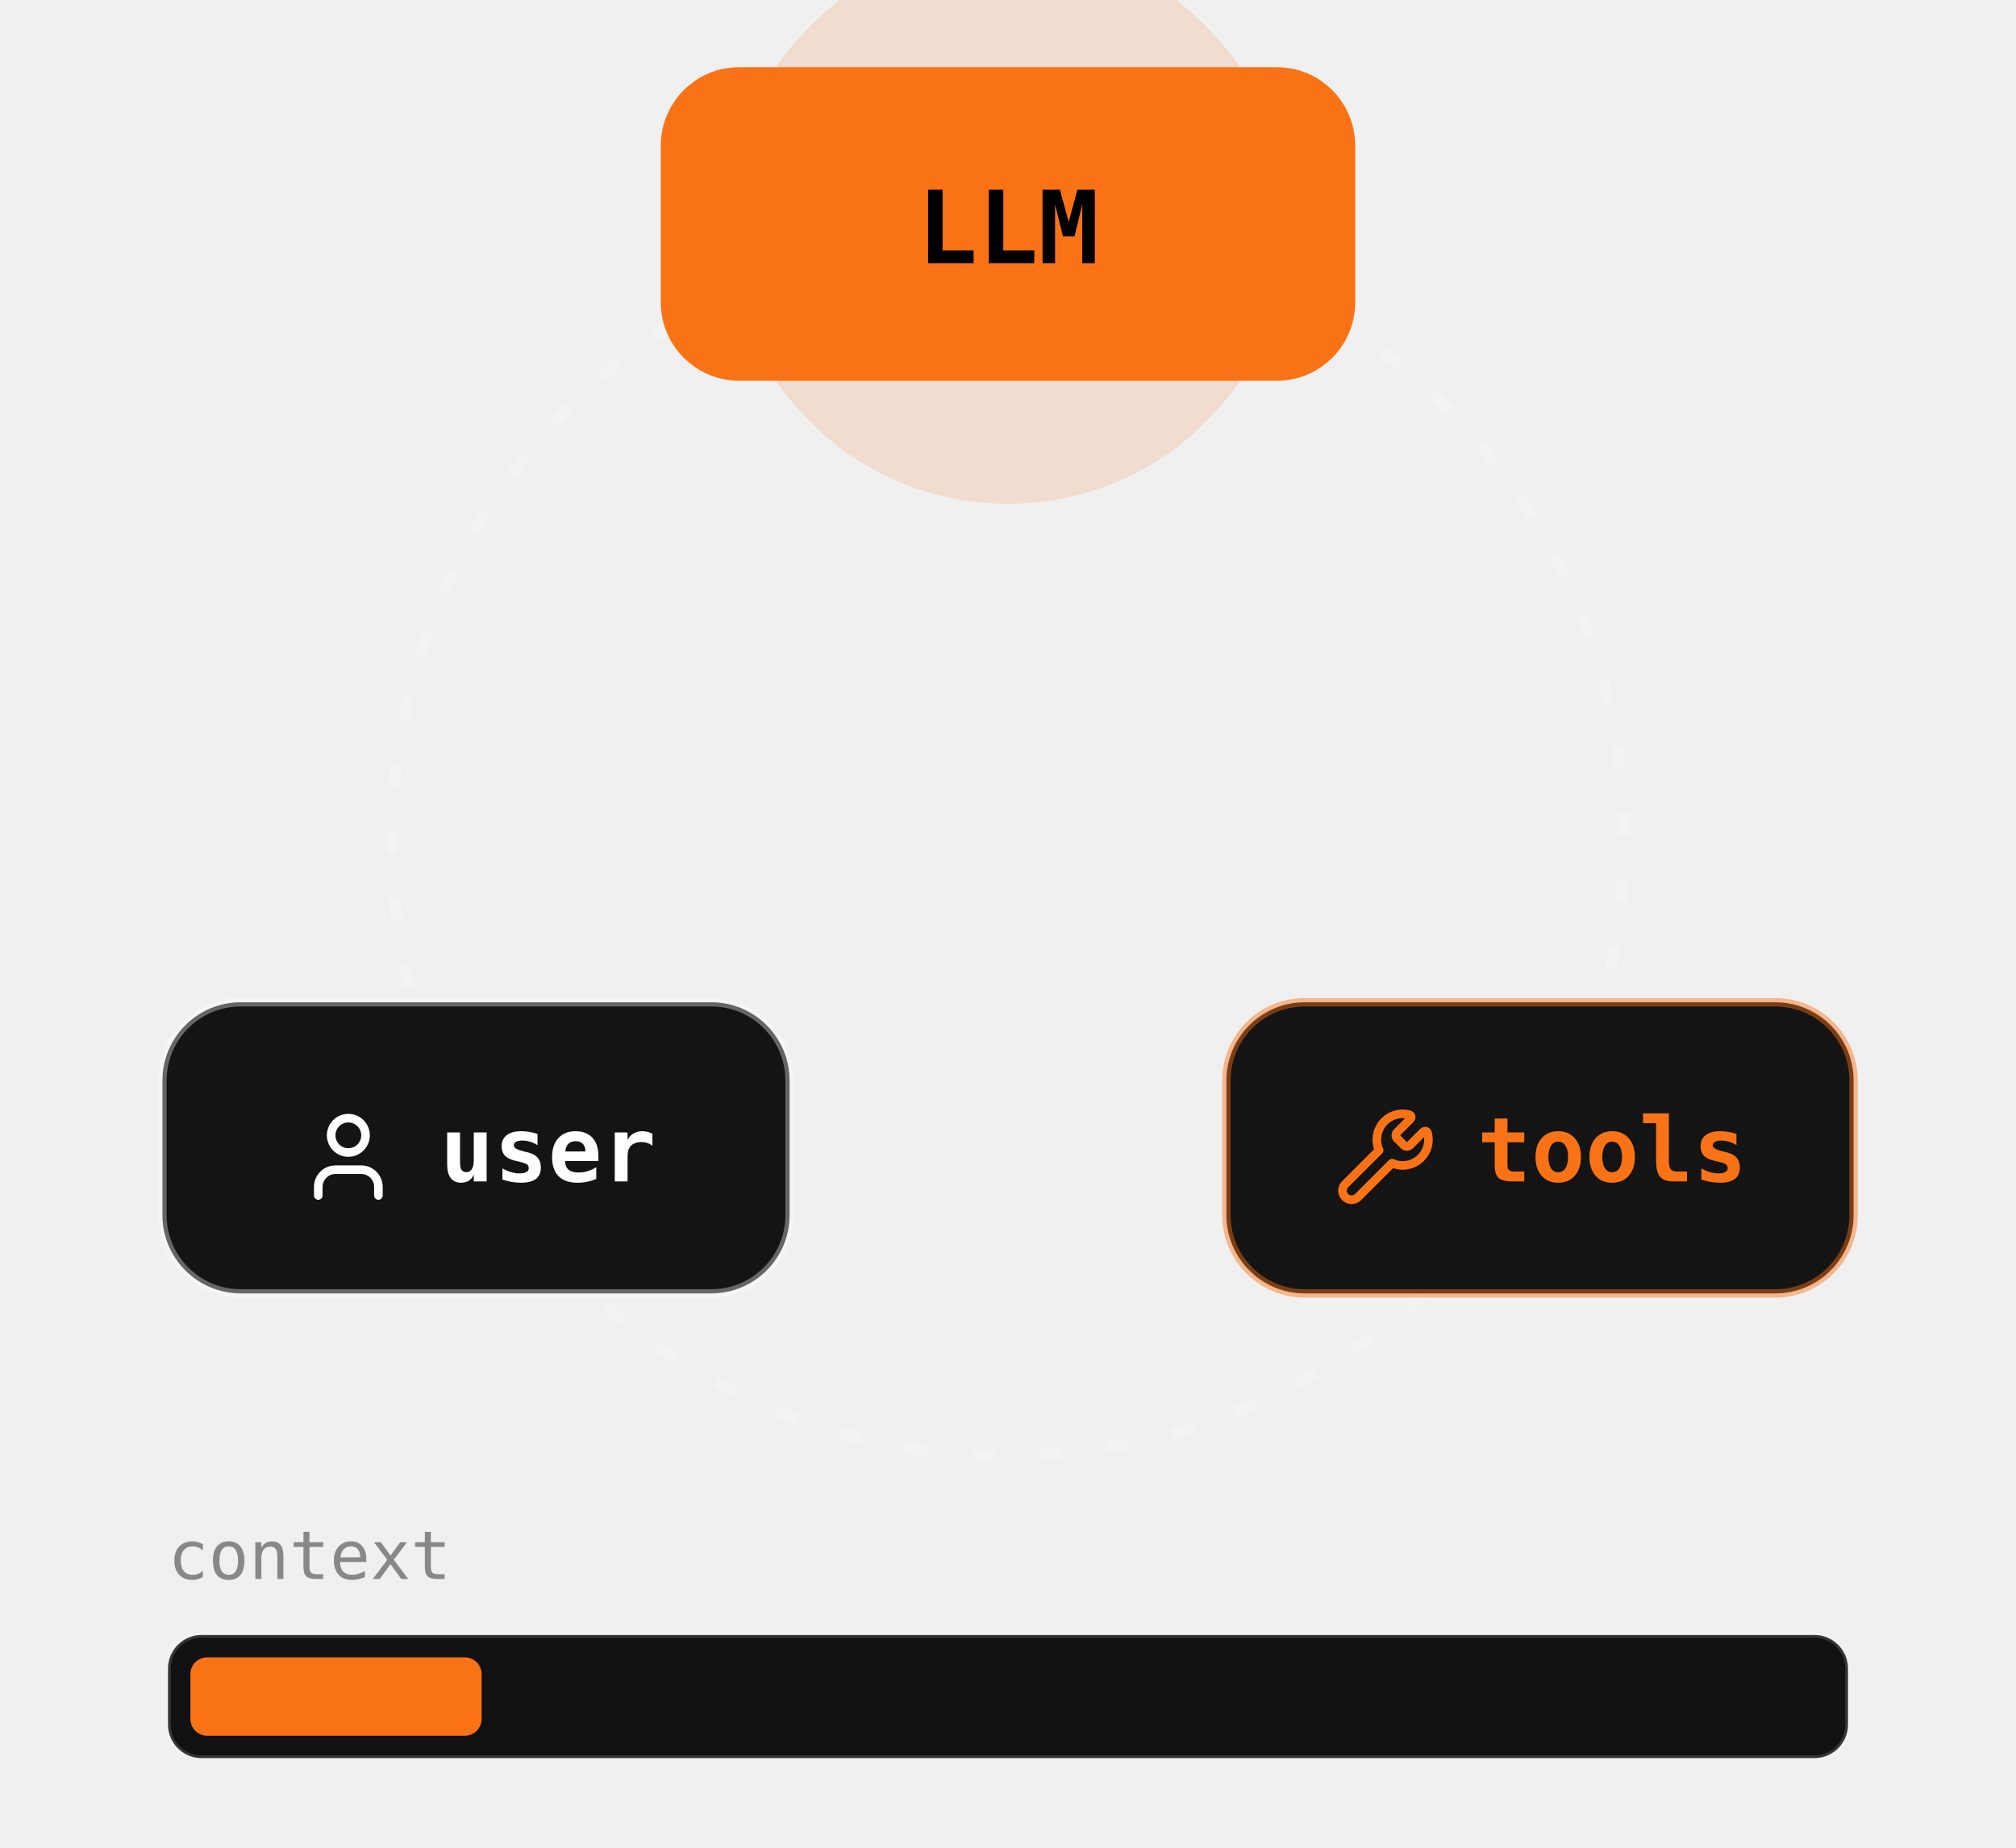
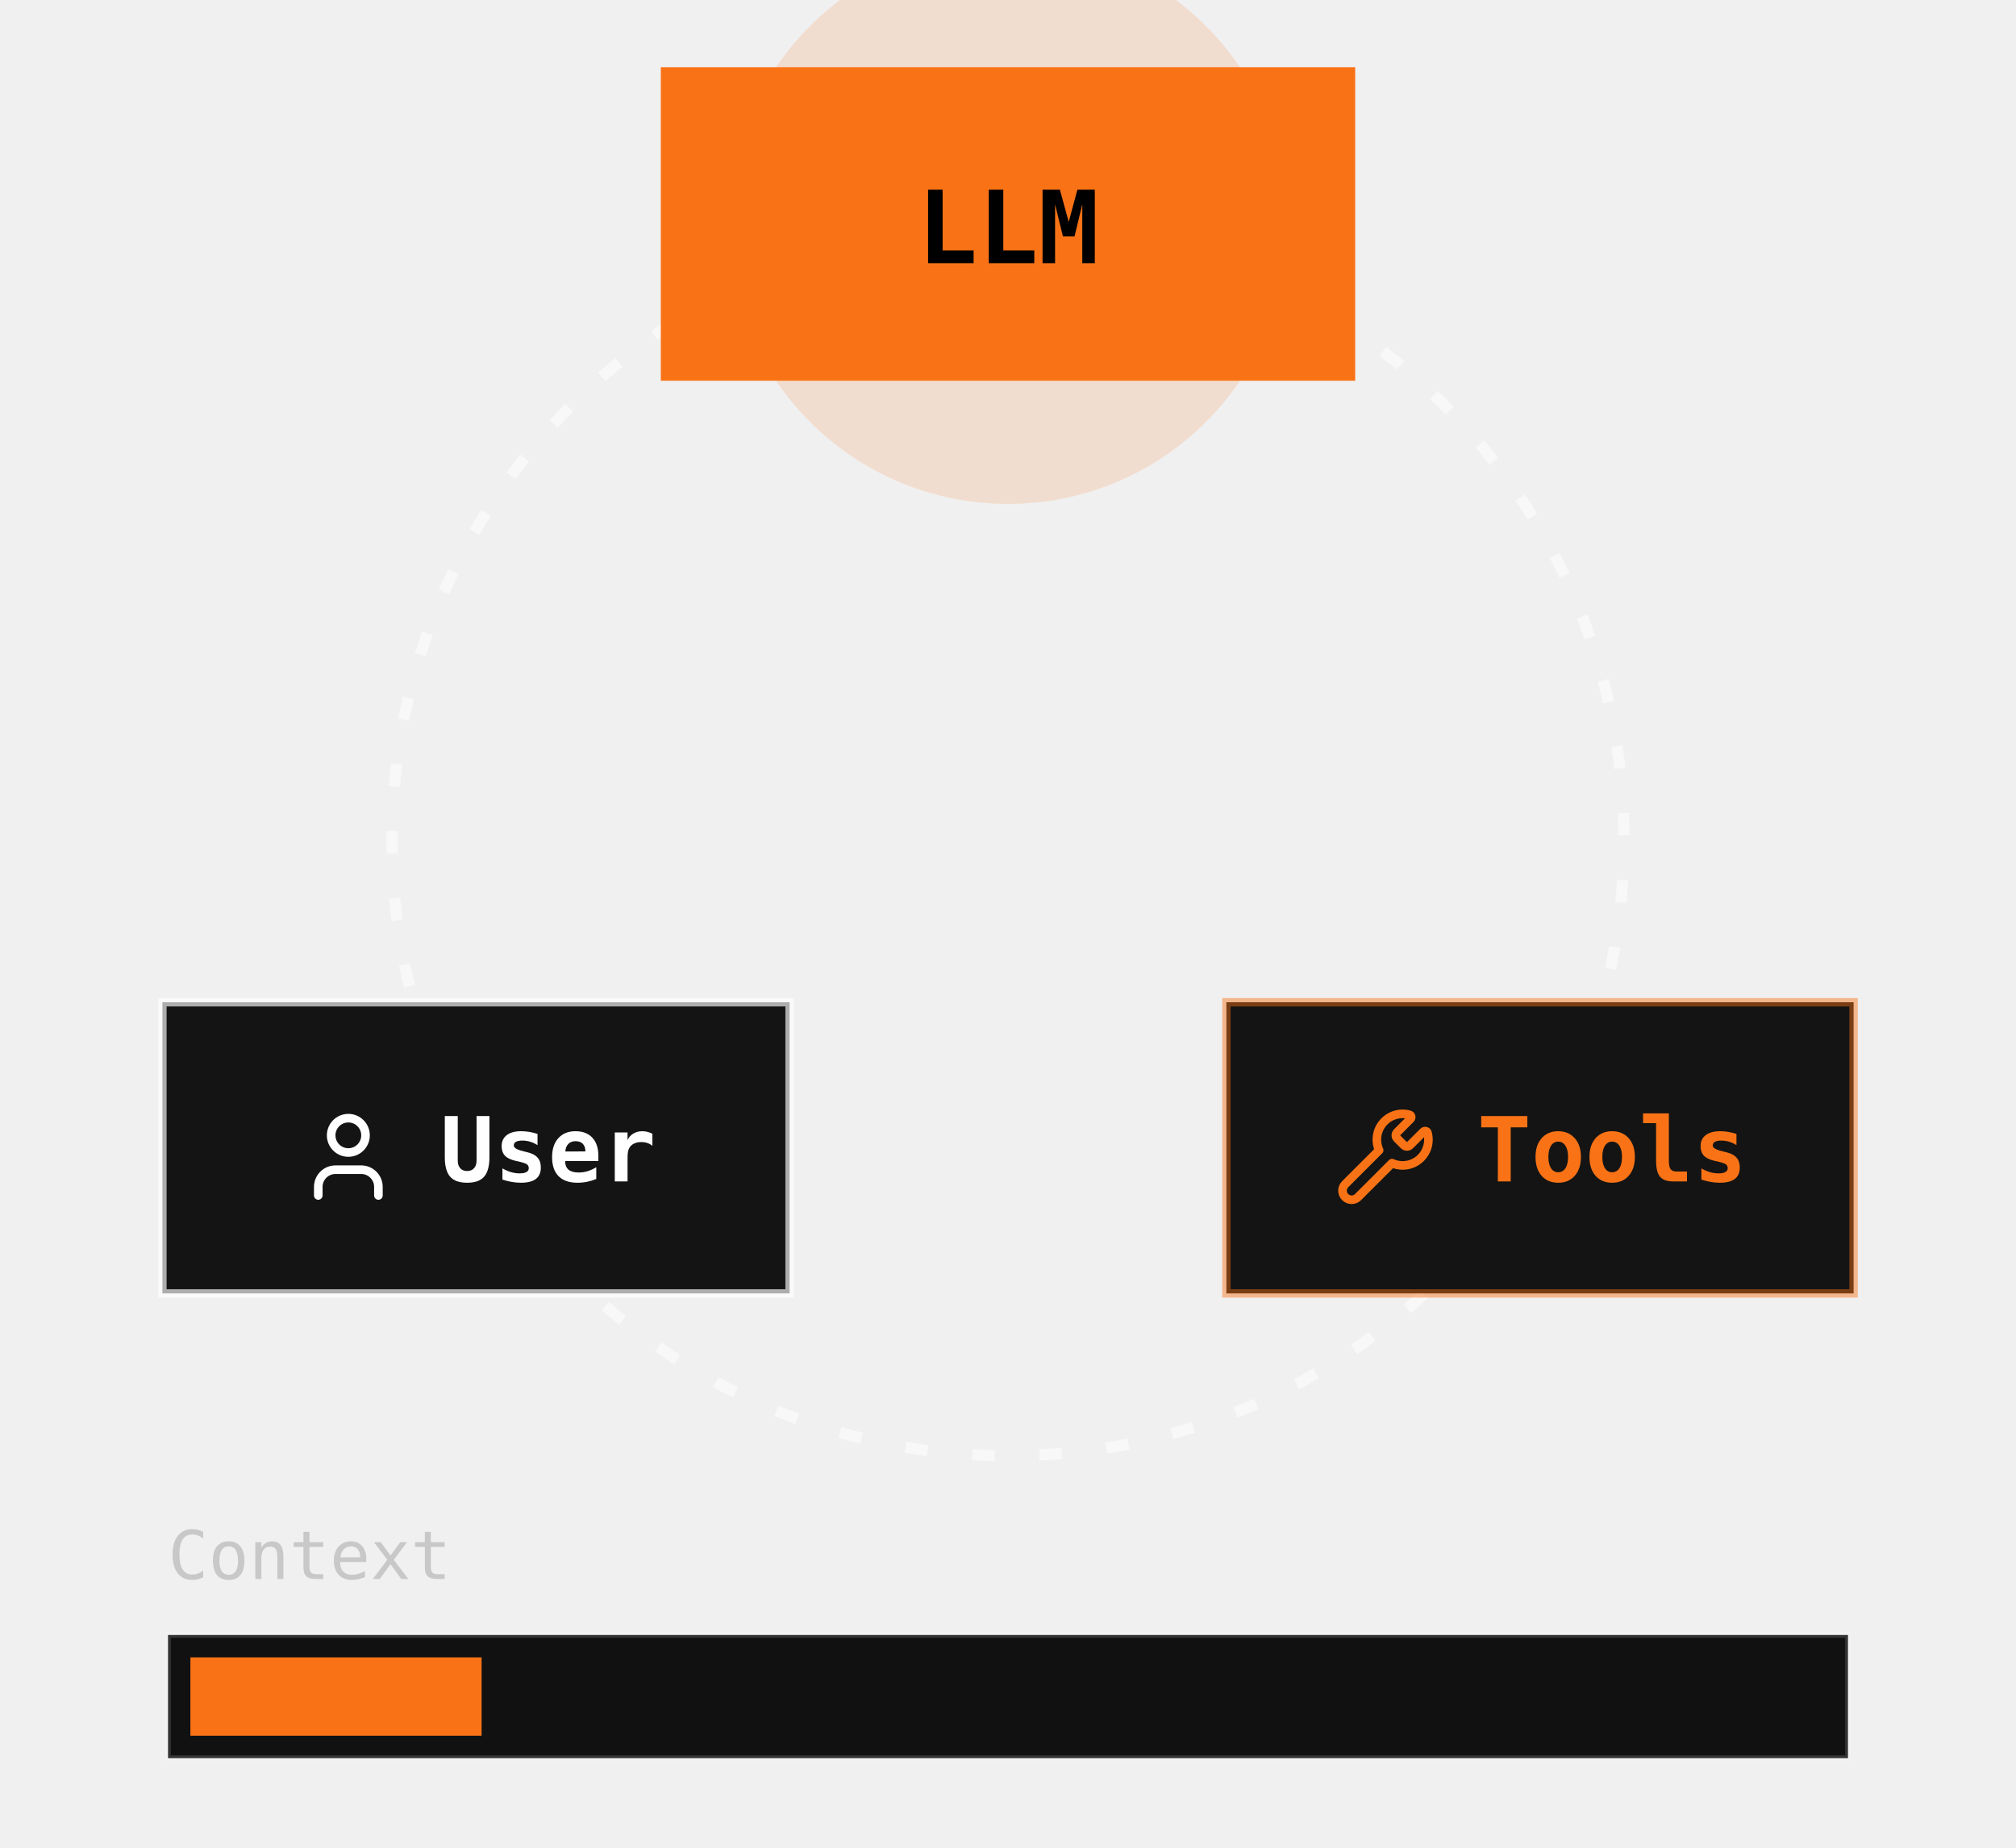
<svg xmlns="http://www.w3.org/2000/svg" viewBox="60 20 360 330" font-family="Space Mono, ui-monospace, Menlo, monospace">
  <defs>
    <path id="ring" d="M240 60 A110 110 0 0 1 240 280 A110 110 0 0 1 240 60" />
  </defs>
-   <use href="#ring" fill="none" stroke="rgba(255,255,255,0.22)" stroke-width="2" stroke-dasharray="4 8">
+   <use href="#ring" fill="none" stroke="rgba(255,255,255,0.55)" stroke-width="2" stroke-dasharray="4 8">
    <animate attributeName="stroke-dashoffset" from="0" to="-24" dur="1s" repeatCount="indefinite" />
  </use>
  <circle r="6" fill="#f97316">
    <animateMotion dur="3s" begin="-0.5s" repeatCount="indefinite">
      <mpath href="#ring" />
    </animateMotion>
  </circle>
  <g transform="translate(240 60)">
    <circle r="50" fill="#f97316" opacity="0.15">
      <animate attributeName="r" values="56;40;40;56" keyTimes="0;0.3;0.97;1" dur="3s" begin="-0.5s" repeatCount="indefinite" />
    </circle>
-     <rect x="-62" y="-28" width="124" height="56" rx="14" fill="#f97316" />
+     <rect x="-62" y="-28" width="124" height="56" rx="0" fill="#f97316" />
    <text y="7" text-anchor="middle" font-size="18" font-weight="700" fill="#000">LLM</text>
  </g>
  <g transform="translate(335 225)">
-     <rect x="-56" y="-26" width="112" height="52" rx="14" fill="#141414" stroke="#f97316" stroke-width="1.5" stroke-opacity="0.45" />
-     <rect x="-56" y="-26" width="112" height="52" rx="14" fill="rgba(249,115,22,0.12)" stroke="#f97316" stroke-width="1.5" opacity="0">
+     <rect x="-56" y="-26" width="112" height="52" rx="0" fill="#141414" stroke="#f97316" stroke-width="1.5" stroke-opacity="0.45" />
+     <rect x="-56" y="-26" width="112" height="52" rx="0" fill="rgba(249,115,22,0.12)" stroke="#f97316" stroke-width="1.5" opacity="0">
      <animate attributeName="opacity" values="0;0;0.8;0;0" keyTimes="0;0.33;0.34;0.55;1" dur="3s" begin="-0.5s" repeatCount="indefinite" />
    </rect>
    <g transform="translate(-36.8 -7.6) scale(0.767)" fill="none" stroke="#f97316" stroke-width="2" stroke-linecap="round" stroke-linejoin="round">
      <path d="M14.7 6.3a1 1 0 0 0 0 1.4l1.6 1.6a1 1 0 0 0 1.4 0l3.106-3.105c.32-.322.863-.22.983.218a6 6 0 0 1-8.259 7.057l-7.91 7.91a1 1 0 0 1-2.999-3l7.91-7.91a6 6 0 0 1 7.057-8.259c.438.12.54.662.219.984z" />
    </g>
-     <text y="6" font-size="16" font-weight="700" fill="#f97316" x="-11.2">tools</text>
+     <text y="6" font-size="16" font-weight="700" fill="#f97316" x="-11.2">Tools</text>
  </g>
  <g transform="translate(145 225)">
-     <rect x="-56" y="-26" width="112" height="52" rx="14" fill="#141414" stroke="#fff" stroke-width="1.5" stroke-opacity="0.35" />
-     <rect x="-56" y="-26" width="112" height="52" rx="14" fill="rgba(255,255,255,0.1)" stroke="#fff" stroke-width="1.5" opacity="0">
+     <rect x="-56" y="-26" width="112" height="52" rx="0" fill="#141414" stroke="#fff" stroke-width="1.5" stroke-opacity="0.65" />
+     <rect x="-56" y="-26" width="112" height="52" rx="0" fill="rgba(255,255,255,0.1)" stroke="#fff" stroke-width="1.5" opacity="0">
      <animate attributeName="opacity" values="0;0;0.8;0;0" keyTimes="0;0.66;0.67;0.88;1" dur="3s" begin="-0.5s" repeatCount="indefinite" />
    </rect>
    <g transform="translate(-32.0 -7.6) scale(0.767)" fill="none" stroke="#fff" stroke-width="2" stroke-linecap="round" stroke-linejoin="round">
      <path d="M19 21v-2a4 4 0 0 0-4-4H9a4 4 0 0 0-4 4v2" />
      <circle cx="12" cy="7" r="4" />
    </g>
-     <text y="6" font-size="16" font-weight="700" fill="#fff" x="-6.4">user</text>
+     <text y="6" font-size="16" font-weight="700" fill="#fff" x="-6.4">User</text>
  </g>
  <g transform="translate(90 312)">
-     <text x="0" y="-10" font-size="12" fill="#888">context</text>
-     <rect x="0" y="0" width="300" height="22" rx="6" fill="#111" stroke="rgba(255,255,255,0.15)" />
+     <text x="0" y="-10" font-size="12" fill="#c8c8c8">Context</text>
+     <rect x="0" y="0" width="300" height="22" rx="0" fill="#111" stroke="rgba(255,255,255,0.15)" />
    <g fill="#f97316">
-       <rect x="4" y="4" width="52" height="14" rx="3" />
-       <rect x="62" y="4" width="52" height="14" rx="3" opacity="0">
+       <rect x="4" y="4" width="52" height="14" rx="0" />
+       <rect x="62" y="4" width="52" height="14" rx="0" opacity="0">
        <animate attributeName="opacity" values="0;0;1;1" keyTimes="0;0.199;0.2;1" dur="15s" begin="-0.5s" repeatCount="indefinite" />
      </rect>
-       <rect x="120" y="4" width="52" height="14" rx="3" opacity="0">
+       <rect x="120" y="4" width="52" height="14" rx="0" opacity="0">
        <animate attributeName="opacity" values="0;0;1;1" keyTimes="0;0.399;0.4;1" dur="15s" begin="-0.5s" repeatCount="indefinite" />
      </rect>
-       <rect x="178" y="4" width="52" height="14" rx="3" opacity="0">
+       <rect x="178" y="4" width="52" height="14" rx="0" opacity="0">
        <animate attributeName="opacity" values="0;0;1;1" keyTimes="0;0.599;0.6;1" dur="15s" begin="-0.5s" repeatCount="indefinite" />
      </rect>
-       <rect x="236" y="4" width="52" height="14" rx="3" opacity="0">
+       <rect x="236" y="4" width="52" height="14" rx="0" opacity="0">
        <animate attributeName="opacity" values="0;0;1;1" keyTimes="0;0.799;0.8;1" dur="15s" begin="-0.5s" repeatCount="indefinite" />
      </rect>
    </g>
  </g>
</svg>
